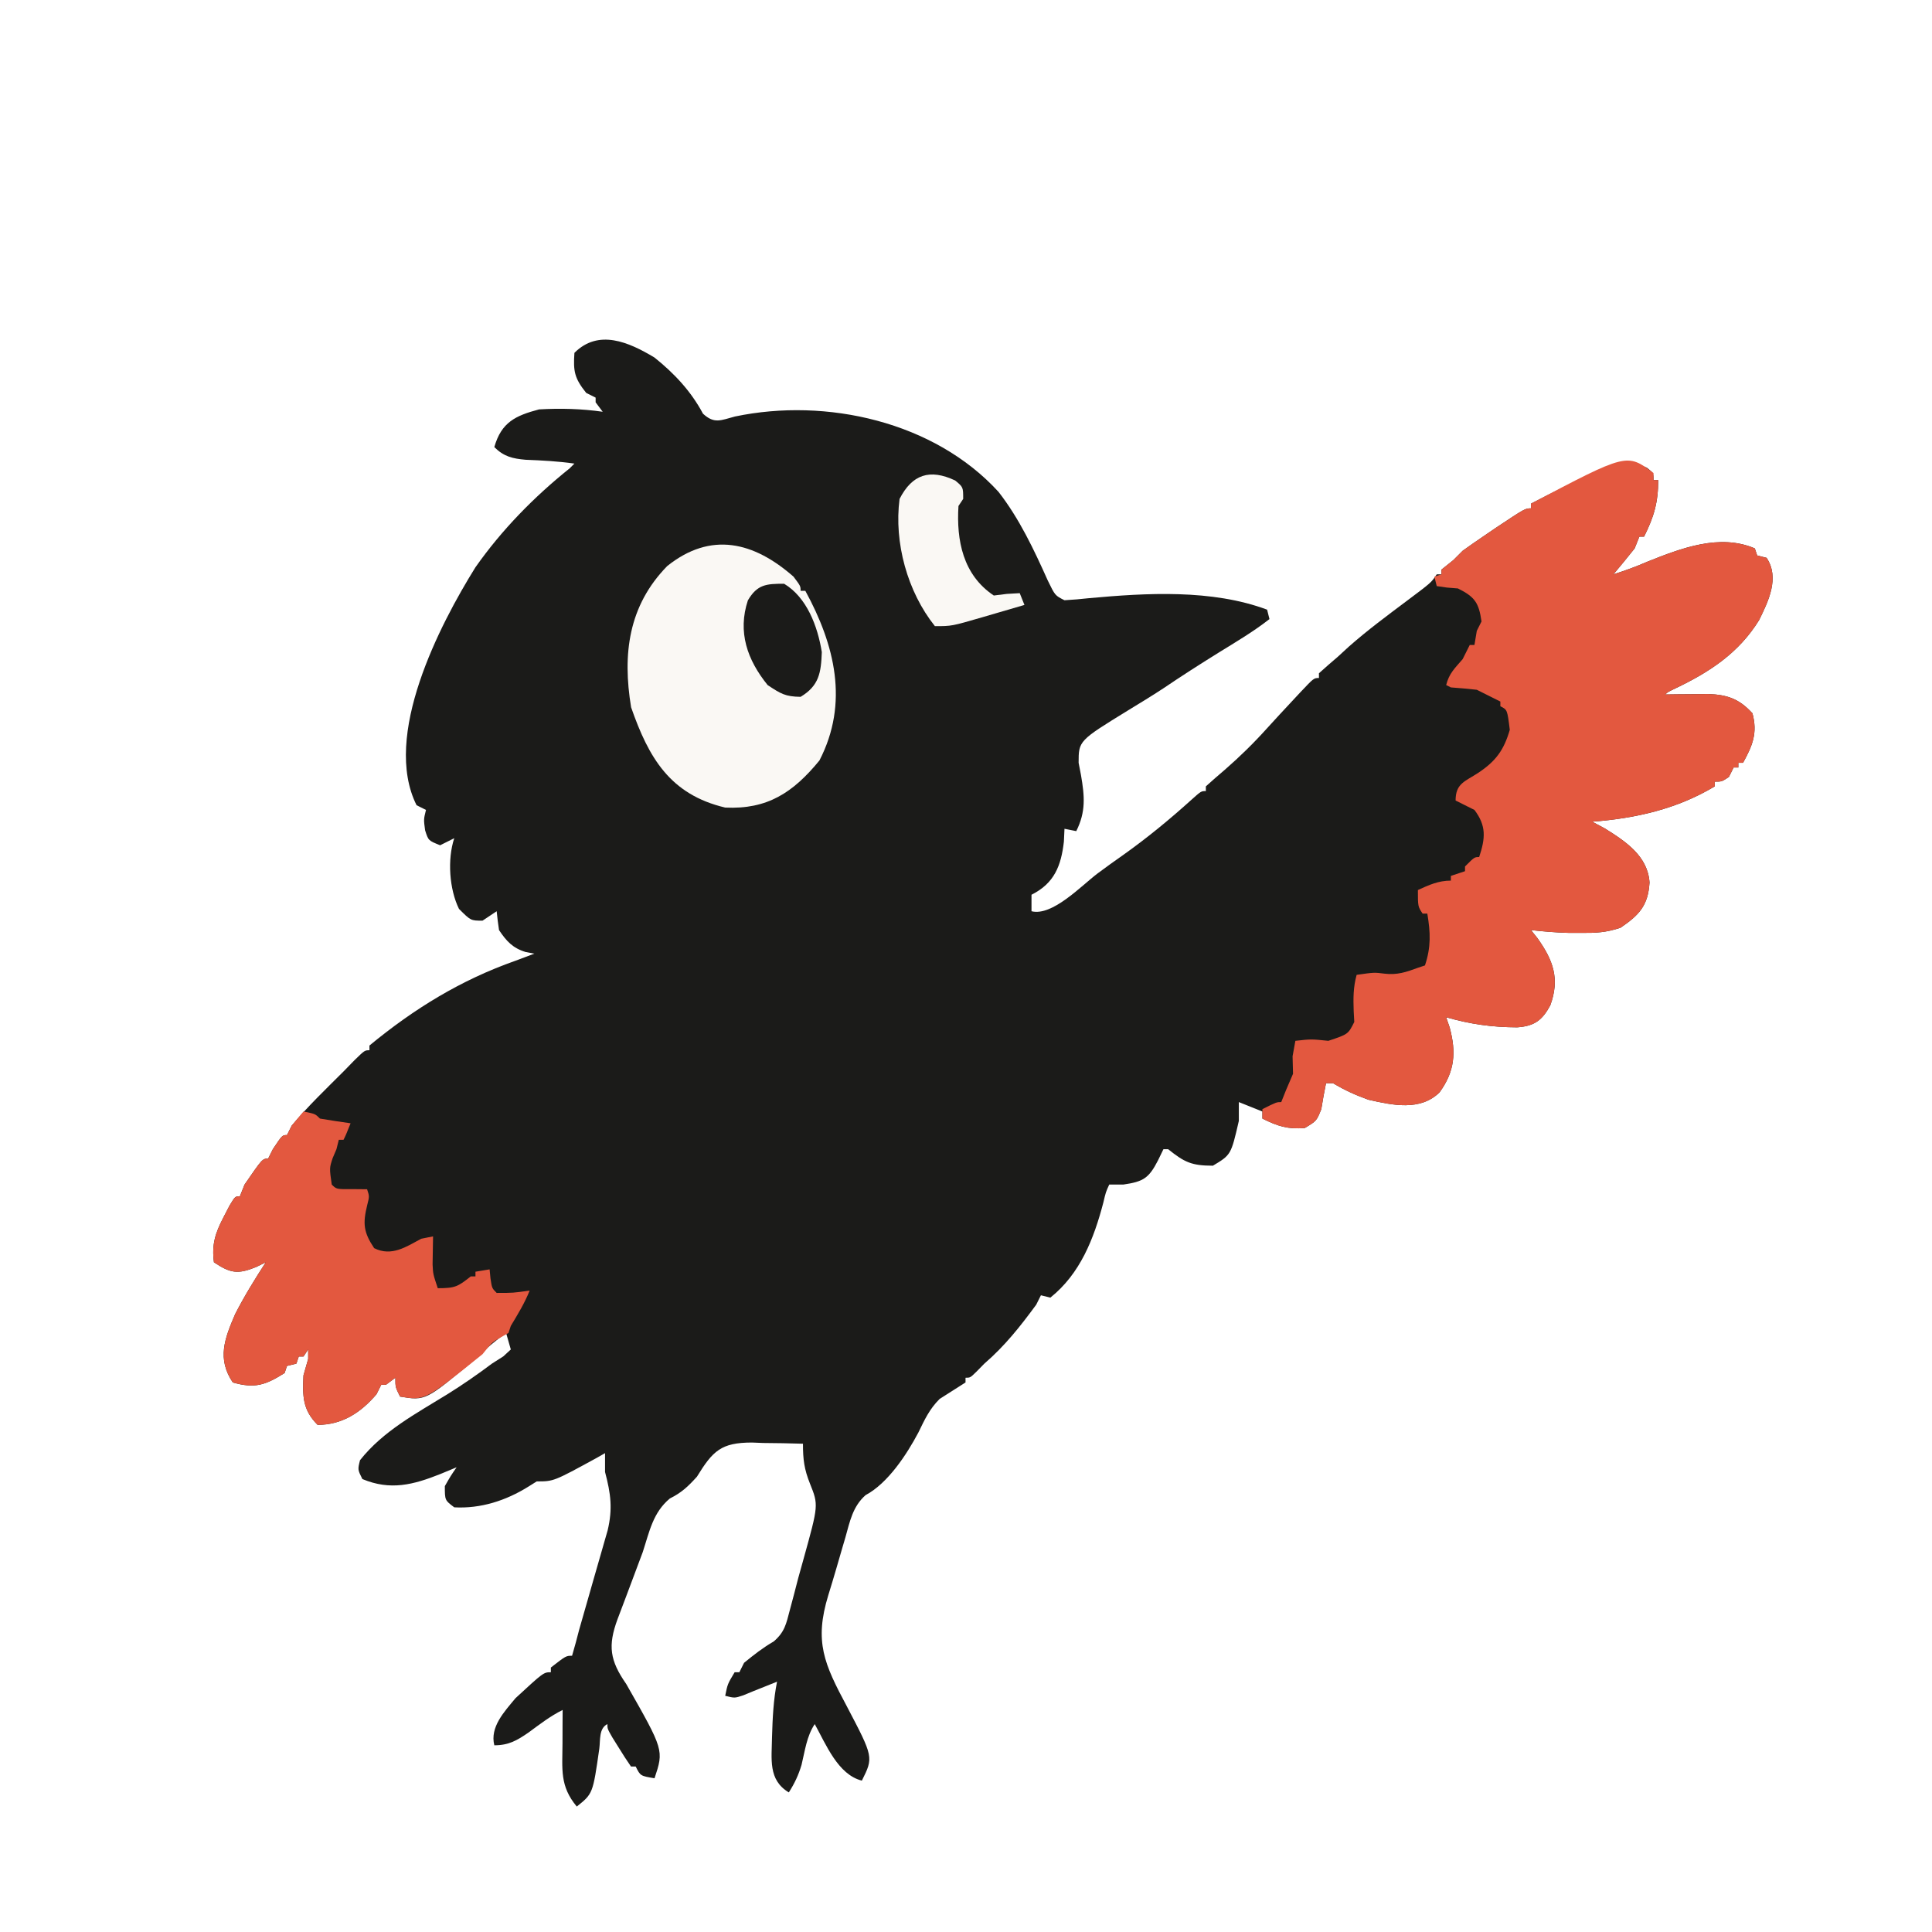
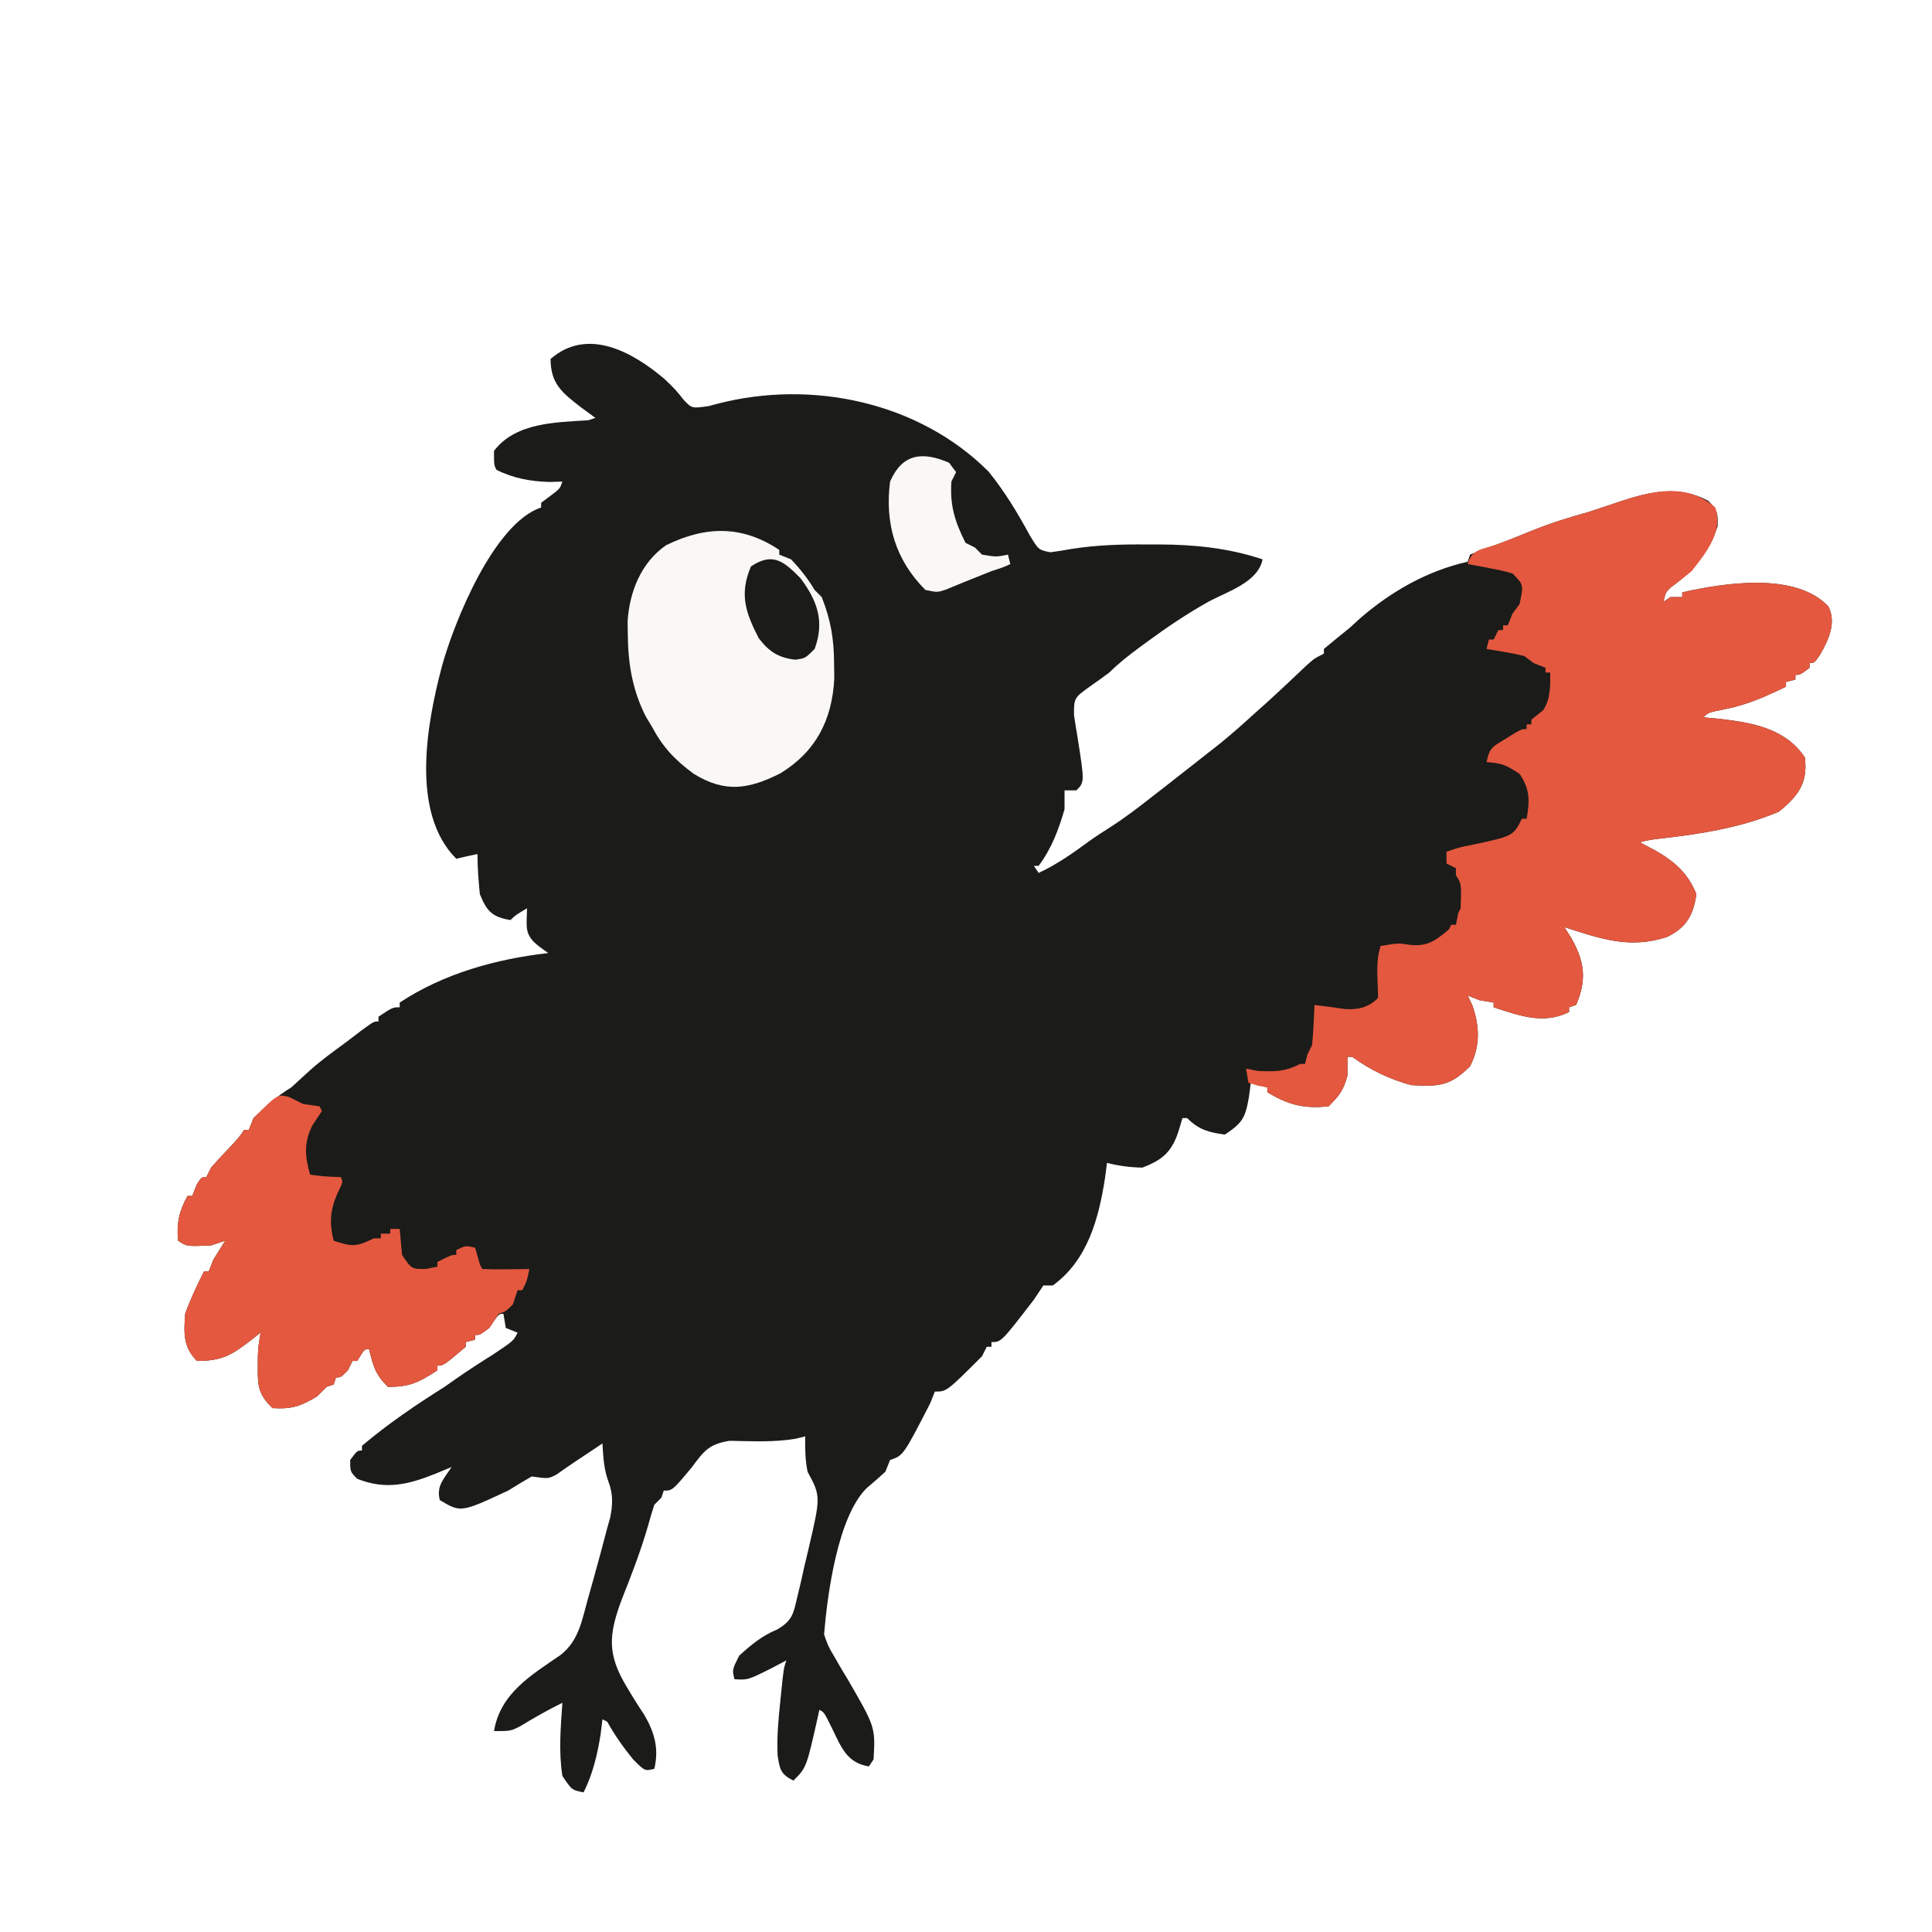
<svg xmlns="http://www.w3.org/2000/svg" viewBox="0 0 512 512">
-   <g transform="matrix(0.624385 0 0 0.624385 -63.8099 -82.568)">
-     <path d="M0 0 C8.39 6.73 15.48 14.27 20.56 23.81 C25.39 28.29 28.14 26.6 34.14 25.02 C72.92 16.88 118.75 27.18 146 57 C154.83 68.33 161.03 81.5 166.88 94.56 C170 101 170 101 174 103 C177.49 102.82 180.97 102.5 184.44 102.12 C208.83 99.89 236.58 98.26 260 107 C260.33 108.32 260.66 109.64 261 111 C254.17 116.35 246.69 120.75 239.31 125.31 C231.39 130.23 223.57 135.24 215.85 140.47 C211.03 143.64 206.11 146.62 201.19 149.62 C180 162.64 180 162.64 180 172 C180.33 173.71 180.66 175.42 181 177.19 C182.55 186.18 183.13 192.74 179 201 C177.35 200.67 175.7 200.34 174 200 C173.92 201.79 173.84 203.59 173.75 205.44 C172.58 215.69 169.71 223.14 160 228 C160 230.31 160 232.62 160 235 C168.84 237.21 181.06 224.26 187.99 219 C191.62 216.29 195.29 213.66 199 211.06 C209.12 203.87 218.67 196.01 227.88 187.69 C232 184 232 184 234 184 C234 183.34 234 182.68 234 182 C236.62 179.62 239.3 177.3 242 175 C248.4 169.43 254.3 163.65 259.98 157.34 C263.45 153.5 266.97 149.72 270.5 145.94 C271.67 144.69 272.83 143.44 274.03 142.15 C279.83 136 279.83 136 282 136 C282 135.34 282 134.68 282 134 C284.62 131.62 287.3 129.3 290 127 C291.55 125.58 293.09 124.15 294.69 122.69 C302.61 115.7 311.05 109.46 319.5 103.12 C329.67 95.5 329.67 95.5 332 92 C332.66 92 333.32 92 334 92 C334 91.34 334 90.68 334 90 C334.83 89.34 334.83 89.34 339 86 C340.32 84.68 341.64 83.36 343 82 C346.05 79.81 349.14 77.67 352.25 75.56 C353.07 75.01 353.07 75.01 357.2 72.19 C369.52 64 369.52 64 372 64 C372 63.34 372 62.68 372 62 C377.3 59.21 382.59 56.57 388 54 C389.55 53.25 391.09 52.5 392.68 51.73 C411.74 42.8 411.74 42.8 421.19 46.75 C424 49 424 49 424 52 C424.66 52 425.32 52 426 52 C426 61.46 424.2 67.6 420 76 C419.34 76 418.68 76 418 76 C417.34 77.65 416.68 79.3 416 81 C413.05 84.71 410.05 88.38 407 92 C411.95 90.43 416.67 88.71 421.44 86.62 C435.8 80.88 452.13 74.63 467 81 C467.33 81.99 467.66 82.98 468 84 C469.32 84.33 470.64 84.66 472 85 C477.62 93.44 472.8 103.35 468.81 111.44 C460.2 125.41 447.72 133.55 433.18 140.47 C430 142 430 142 429 143 C430.66 142.98 432.33 142.95 434.04 142.93 C436.21 142.91 438.39 142.89 440.62 142.88 C442.78 142.85 444.94 142.83 447.16 142.8 C455.41 143.08 460.46 144.92 466 151 C468.22 159.33 466.09 164.59 462 172 C461.34 172 460.68 172 460 172 C460 172.66 460 173.32 460 174 C459.34 174 458.68 174 458 174 C457.34 175.32 456.68 176.64 456 178 C453 180 453 180 450 180 C450 180.66 450 181.32 450 182 C433.95 191.63 416.5 195.56 398 197 C399.77 197.95 401.55 198.9 403.38 199.88 C412.29 205.43 421.59 211.64 422.31 222.81 C421.72 232.68 417.8 236.69 410 242 C403.87 244.04 399.66 244.24 393.25 244.19 C391.38 244.18 389.51 244.17 387.58 244.17 C382.34 244.01 377.21 243.59 372 243 C372.91 244.13 373.82 245.27 374.75 246.44 C381.46 255.85 384.3 263.72 380.19 274.94 C376.78 281.26 373.48 283.76 366.14 284.27 C355.45 284.23 346.31 282.95 336 280 C336.5 281.44 336.99 282.89 337.5 284.38 C340.32 294.95 339.66 302.96 333.19 311.88 C324.99 319.92 313.22 317.32 303 315 C297.56 313.04 292.96 310.98 288 308 C287.01 308 286.02 308 285 308 C284.25 311.65 283.59 315.32 283 319 C281 324 281 324 276 327 C268.86 327.61 264.53 326.27 258 323 C258 322.01 258 321.02 258 320 C256.35 319.34 254.7 318.68 253 318 C251.35 317.34 249.7 316.68 248 316 C248 318.64 248 321.28 248 324 C244.68 338.39 244.68 338.39 237 343 C227.96 343 224.94 341.56 218 336 C217.34 336 216.68 336 216 336 C215.62 336.78 215.62 336.78 213.69 340.75 C209.81 348.32 207.45 349.79 199 351 C197.02 351 195.04 351 193 351 C191.53 354.23 191.53 354.23 190.5 358.62 C186.48 373.98 180.7 388.84 168 399 C166.68 398.67 165.36 398.34 164 398 C163.34 399.32 162.68 400.64 162 402 C155.24 411.2 148.65 419.55 140 427 C139.44 427.57 139.44 427.57 136.62 430.44 C134 433 134 433 132 433 C132 433.66 132 434.32 132 435 C128.34 437.35 124.68 439.68 121 442 C116.65 446.35 114.65 450.78 111.98 456.26 C107.03 465.59 99.09 477.75 89.57 482.83 C84.1 487.68 82.92 493.99 81 500.81 C80.58 502.24 80.16 503.66 79.73 505.12 C78.88 508.02 78.04 510.92 77.2 513.83 C76.1 517.65 74.94 521.44 73.77 525.24 C67.69 545.07 72.03 554.49 81.59 572.4 C92.96 594.07 92.96 594.07 88 604 C77.84 601.46 72.76 588.57 68 580 C64.58 585.12 63.85 591.33 62.41 597.27 C61.09 601.69 59.47 605.12 57 609 C48.13 603.68 49.75 594.87 49.87 585.41 C50.1 577.53 50.45 569.75 52 562 C50.51 562.6 49.03 563.2 47.5 563.81 C45.69 564.53 43.87 565.26 42 566 C41.28 566.3 41.28 566.3 37.62 567.81 C34 569 34 569 30 568 C31 563 31 563 34 558 C34.66 558 35.32 558 36 558 C36.66 556.68 37.32 555.36 38 554 C42.06 550.67 46.03 547.56 50.59 544.93 C55.25 540.93 55.89 537.48 57.44 531.56 C58 529.44 58.57 527.32 59.15 525.14 C59.46 523.96 59.46 523.96 61 518 C61.75 515.31 62.5 512.61 63.25 509.92 C69.61 487.02 69.61 487.02 66 478 C63.52 471.81 63 467.73 63 461 C57.37 460.82 51.76 460.73 46.12 460.69 C45.33 460.66 45.33 460.66 41.32 460.5 C28.28 460.53 24.76 463.99 18 475 C14.23 479.16 11.53 481.74 6.5 484.25 C-0.69 490.24 -2.15 498.29 -5 507 C-6.57 511.24 -8.15 515.47 -9.75 519.69 C-10.49 521.65 -11.22 523.61 -11.98 525.64 C-13.21 528.91 -14.45 532.18 -15.69 535.45 C-19.88 546.78 -18.96 553.02 -12 563 C3.98 591.05 3.98 591.05 0 603 C-6 602 -6 602 -8 598 C-8.66 598 -9.32 598 -10 598 C-11.79 595.43 -13.48 592.79 -15.12 590.12 C-16.04 588.66 -16.95 587.2 -17.88 585.7 C-20 582 -20 582 -20 580 C-23.66 581.83 -22.95 586.7 -23.44 590.44 C-26.17 609.53 -26.17 609.53 -33 615 C-40.29 606.26 -39.11 599.2 -39.06 588.12 C-39.05 585.49 -39.04 582.85 -39.04 580.13 C-39.03 579.12 -39.03 579.12 -39 574 C-44.27 576.63 -48.75 580.11 -53.49 583.59 C-58.45 587 -61.91 589 -68 589 C-69.94 581.24 -63.77 574.77 -59 569 C-47.08 558 -47.08 558 -44 558 C-44 557.34 -44 556.68 -44 556 C-37.57 551 -37.57 551 -35 551 C-33.92 547.36 -32.94 543.68 -32 540 C-30.71 535.48 -29.42 530.96 -28.12 526.44 C-27.43 523.99 -26.73 521.53 -26 519.01 C-24.81 514.83 -23.61 510.66 -22.4 506.49 C-21.96 504.95 -21.52 503.4 -21.06 501.81 C-20.68 500.5 -20.3 499.19 -19.91 497.83 C-17.7 488.54 -18.57 482.23 -21 473 C-21 470.36 -21 467.72 -21 465 C-22.2 465.68 -23.39 466.36 -24.62 467.06 C-42.81 477 -42.81 477 -50 477 C-51.15 477.72 -52.31 478.44 -53.5 479.19 C-63.04 485.15 -73.76 488.62 -85 488 C-89 485 -89 485 -89 479 C-86.5 474.63 -86.5 474.63 -84 471 C-86.29 471.95 -88.58 472.9 -90.94 473.88 C-102.41 478.45 -112.12 480.97 -124 476 C-126 472 -126 472 -125 468 C-115.16 455.55 -101.12 448.17 -87.81 439.94 C-81.32 435.89 -75.12 431.59 -69 427 C-68.21 426.49 -68.21 426.49 -64.19 423.94 C-63.14 422.97 -62.08 422 -61 421 C-61.33 419.85 -61.33 419.85 -63 414 C-67.74 417.46 -71.83 420.83 -76 425 C-97.19 442.8 -97.19 442.8 -108 441 C-110 437 -110 437 -110 433 C-111.32 433.99 -112.64 434.98 -114 436 C-114.66 436 -115.32 436 -116 436 C-116.66 437.32 -117.32 438.64 -118 440 C-124.65 447.8 -132.59 453 -143 453 C-149.45 446.55 -149.39 440.73 -149 432 C-148.34 429.69 -147.68 427.38 -147 425 C-147 423.68 -147 422.36 -147 421 C-147.66 421.99 -148.32 422.98 -149 424 C-149.66 424 -150.32 424 -151 424 C-151.33 424.99 -151.66 425.98 -152 427 C-153.32 427.33 -154.64 427.66 -156 428 C-156.33 428.99 -156.66 429.98 -157 431 C-165.09 436.07 -169.55 437.7 -179 435 C-185.77 424.93 -182.47 416.39 -178 406 C-174.1 398.37 -169.67 391.18 -165 384 C-166.34 384.66 -167.68 385.32 -169.06 386 C-176.88 389.17 -179.98 388.68 -187 384 C-188 376.53 -186.44 371.6 -183 365 C-182.13 363.33 -181.27 361.66 -180.38 359.94 C-178 356 -178 356 -176 356 C-175.34 354.35 -174.68 352.7 -174 351 C-166.43 340 -166.43 340 -164 340 C-163.67 339.34 -163.67 339.34 -162 336 C-158 330 -158 330 -156 330 C-155.67 329.34 -155.67 329.34 -154 326 C-147.19 317.83 -139.52 310.52 -132 303 C-131.23 302.21 -131.23 302.21 -127.31 298.19 C-123 294 -123 294 -121 294 C-121 293.34 -121 292.68 -121 292 C-102.02 276.35 -82.24 264.2 -59 256 C-56.33 255.01 -53.66 254.01 -51 253 C-52.22 252.77 -53.43 252.55 -54.69 252.31 C-60.16 250.65 -62.85 247.72 -66 243 C-66.4 240.34 -66.74 237.67 -67 235 C-68.98 236.32 -70.96 237.64 -73 239 C-78 239 -78 239 -83 234 C-87.12 225.61 -87.98 212.95 -85 204 C-86.98 204.99 -88.96 205.98 -91 207 C-96 205 -96 205 -97.38 200.62 C-98 196 -98 196 -97 192 C-97.66 191.67 -97.66 191.67 -101 190 C-115.7 160.61 -91.2 113.4 -76 89 C-64.79 73.06 -51.17 59.17 -36 47 C-35.67 46.67 -35.67 46.67 -34 45 C-40.95 44.01 -47.72 43.65 -54.72 43.38 C-60.29 42.89 -63.99 42.01 -68 38 C-65 27.49 -59.06 24.66 -49 22 C-39.87 21.48 -31.06 21.71 -22 23 C-22.99 21.68 -23.98 20.36 -25 19 C-25 18.34 -25 17.68 -25 17 C-25.66 16.67 -25.66 16.67 -29 15 C-33.97 8.79 -34.54 5.86 -34 -2 C-23.81 -12.19 -11.01 -6.63 0 0 Z " fill="#1b1b19" transform="translate(380,284)" />
-     <path d="M0 0 C0 0.99 0 1.98 0 3 C0.66 3 1.32 3 2 3 C2 12.46 0.2 18.6 -4 27 C-4.66 27 -5.32 27 -6 27 C-6.66 28.65 -7.32 30.3 -8 32 C-10.95 35.71 -13.95 39.38 -17 43 C-12.05 41.43 -7.33 39.71 -2.56 37.62 C11.8 31.88 28.13 25.63 43 32 C43.33 32.99 43.66 33.98 44 35 C45.32 35.33 46.64 35.66 48 36 C53.62 44.44 48.8 54.35 44.81 62.44 C36.2 76.41 23.72 84.55 9.18 91.47 C6 93 6 93 5 94 C6.66 93.98 8.33 93.95 10.04 93.93 C12.21 93.91 14.39 93.89 16.62 93.88 C17.7 93.86 17.7 93.86 23.16 93.8 C31.41 94.08 36.46 95.92 42 102 C44.22 110.33 42.09 115.59 38 123 C37.34 123 36.68 123 36 123 C36 123.66 36 124.32 36 125 C35.34 125 34.68 125 34 125 C33.34 126.32 32.68 127.64 32 129 C29 131 29 131 26 131 C26 131.66 26 132.32 26 133 C9.95 142.63 -7.5 146.56 -26 148 C-24.23 148.95 -22.45 149.9 -20.62 150.88 C-11.71 156.43 -2.41 162.64 -1.69 173.81 C-2.28 183.68 -6.2 187.69 -14 193 C-20.13 195.04 -24.34 195.24 -30.75 195.19 C-32.62 195.18 -34.49 195.17 -36.42 195.17 C-41.66 195.01 -46.79 194.59 -52 194 C-51.55 194.57 -51.55 194.57 -49.25 197.44 C-42.54 206.85 -39.7 214.72 -43.81 225.94 C-47.22 232.26 -50.52 234.76 -57.86 235.27 C-68.55 235.23 -77.69 233.95 -88 231 C-87.5 232.44 -87.01 233.89 -86.5 235.38 C-83.68 245.95 -84.34 253.96 -90.81 262.88 C-99.01 270.92 -110.78 268.32 -121 266 C-126.44 264.04 -131.04 261.98 -136 259 C-136.99 259 -137.98 259 -139 259 C-139.75 262.65 -140.41 266.32 -141 270 C-143 275 -143 275 -148 278 C-155.14 278.61 -159.47 277.27 -166 274 C-166 272.68 -166 271.36 -166 270 C-160 267 -160 267 -158 267 C-157.34 265.35 -156.68 263.7 -156 262 C-155.01 259.69 -154.02 257.38 -153 255 C-153.06 252.55 -153.12 250.09 -153.19 247.56 C-152.99 246.48 -152.99 246.48 -152 241 C-145.31 240.25 -145.31 240.25 -138 241 C-129.6 238.2 -129.6 238.2 -127 233 C-127.08 231.49 -127.16 229.98 -127.25 228.43 C-127.44 222.93 -127.47 218.32 -126 213 C-118.56 211.94 -118.56 211.94 -114.18 212.49 C-108.86 213.14 -104.97 211.85 -100 210 C-99.01 209.67 -98.02 209.34 -97 209 C-94.39 201.18 -94.65 195.09 -96 187 C-96.66 187 -97.32 187 -98 187 C-100 184 -100 184 -100 177 C-95.3 174.84 -91.24 173 -86 173 C-86 172.34 -86 171.68 -86 171 C-84.02 170.34 -82.04 169.68 -80 169 C-80 168.34 -80 167.68 -80 167 C-76 163 -76 163 -74 163 C-71.34 155.01 -70.89 149.77 -76 143 C-77.4 142.3 -78.81 141.6 -80.25 140.88 C-80.87 140.57 -80.87 140.57 -84 139 C-84 131.68 -79.96 130.94 -74.28 127.19 C-66.92 122.28 -63.48 117.57 -61 109 C-62.05 100.47 -62.05 100.47 -65 99 C-65 98.34 -65 97.68 -65 97 C-65.66 96.67 -65.66 96.67 -69 95 C-70.98 94.01 -72.96 93.02 -75 92 C-78.66 91.6 -82.33 91.26 -86 91 C-86.66 90.67 -87.32 90.34 -88 90 C-86.76 85.04 -84.32 82.85 -81 79 C-80.01 77.02 -79.02 75.04 -78 73 C-77.34 73 -76.68 73 -76 73 C-75.67 71.02 -75.34 69.04 -75 67 C-74.67 66.34 -74.67 66.34 -73 63 C-74.13 55.06 -75.82 52.59 -83 49 C-84.55 48.88 -86.09 48.75 -87.69 48.62 C-89.11 48.42 -90.53 48.21 -92 48 C-92.16 47.34 -92.16 47.34 -93 44 C-92.01 43.67 -91.02 43.34 -90 43 C-90 42.34 -90 41.68 -90 41 C-88.35 39.68 -86.7 38.36 -85 37 C-83.68 35.68 -82.36 34.36 -81 33 C-77.95 30.81 -74.86 28.67 -71.75 26.56 C-70.12 25.45 -68.48 24.34 -66.8 23.19 C-54.48 15 -54.48 15 -52 15 C-52 14.34 -52 13.68 -52 13 C-11.29 -8.47 -11.29 -8.47 0 0 Z " fill="#e3583f" transform="translate(804,333)" />
-     <path d="M0 0 C5 1 5 1 7 3 C11.32 3.73 15.66 4.4 20 5 C18 10 18 10 17 12 C16.34 12 15.68 12 15 12 C14.67 13.32 14.34 14.64 14 16 C13.46 17.26 12.93 18.52 12.38 19.81 C11 24 11 24 12 31 C14 33 14 33 20.56 32.94 C22.69 32.96 24.81 32.98 27 33 C28 36 28 36 27.06 39.69 C25.12 47.59 25.48 51.22 30 58 C37.41 61.71 43.63 57.39 50 54 C51.65 53.67 53.3 53.34 55 53 C54.93 56.97 54.87 60.94 54.8 64.91 C55 69 55 69 57 75 C64.45 75 65.5 74.32 71 70 C71.66 70 72.32 70 73 70 C73 69.34 73 68.68 73 68 C74.98 67.67 76.96 67.34 79 67 C79.12 68.28 79.25 69.56 79.38 70.88 C80 75 80 75 82 77 C89 77 89 77 96 76 C93.84 81.4 91 86.02 88 91 C87.84 91.5 87.84 91.5 87 94 C85.91 94.62 84.81 95.24 83.69 95.88 C80 98 80 98 76 103 C51.5 122.75 51.5 122.75 41 121 C39 117 39 117 39 113 C38.34 113.5 38.34 113.5 35 116 C34.34 116 33.68 116 33 116 C32.67 116.66 32.67 116.66 31 120 C24.35 127.8 16.41 133 6 133 C-0.45 126.55 -0.39 120.73 0 112 C0.66 109.69 1.32 107.38 2 105 C2 103.68 2 102.36 2 101 C1.34 101.99 0.68 102.98 0 104 C-0.66 104 -1.32 104 -2 104 C-2.16 104.5 -2.16 104.5 -3 107 C-3.66 107.16 -3.66 107.16 -7 108 C-7.33 108.99 -7.66 109.98 -8 111 C-16.09 116.07 -20.55 117.7 -30 115 C-36.77 104.93 -33.47 96.39 -29 86 C-25.1 78.37 -20.67 71.18 -16 64 C-16.67 64.33 -16.67 64.33 -20.06 66 C-27.88 69.17 -30.98 68.68 -38 64 C-39 56.53 -37.44 51.6 -34 45 C-33.13 43.33 -32.27 41.66 -31.38 39.94 C-29 36 -29 36 -27 36 C-26.34 34.35 -25.68 32.7 -25 31 C-17.43 20 -17.43 20 -15 20 C-14.34 18.68 -13.68 17.36 -13 16 C-9 10 -9 10 -7 10 C-6.34 8.68 -5.68 7.36 -5 6 C-3.35 4.02 -1.7 2.04 0 0 Z " fill="#e3583f" transform="translate(231,604)" />
-     <path d="M0 0 C3.38 2.81 3.38 2.81 3.38 7.81 C3.05 8.31 3.05 8.31 1.38 10.81 C0.46 25.37 3.28 40.08 16.38 48.81 C18.21 48.59 20.05 48.36 21.94 48.12 C23.73 48.02 25.53 47.92 27.38 47.81 C28.03 49.46 28.7 51.11 29.38 52.81 C25.52 53.94 21.67 55.06 17.81 56.19 C15.67 56.81 13.52 57.44 11.31 58.09 C-1.5 61.81 -1.5 61.81 -8.62 61.81 C-20.3 47.21 -26.04 26.33 -23.62 7.81 C-18.31 -2.57 -10.82 -5.12 0 0 Z " fill="#faf8f4" transform="translate(507.625,336.1875)" />
-     <path d="M0 0 C3 4 3 4 3 6 C3.66 6 4.32 6 5 6 C17.52 28.91 23.62 53.57 11 78 C-0.19 91.68 -11.16 98.85 -29 98 C-52.47 92.46 -61.51 76.76 -68.94 55.44 C-72.66 32.9 -70.11 12.37 -53.62 -4.5 C-35.08 -19.34 -16.84 -14.79 0 0 Z M-19.38 10.06 C-23.8 23.5 -19.65 35.3 -11 46 C-5.37 49.75 -3.45 50.9 3 51 C10.88 46.27 11.68 40.69 12 32 C10.24 21.08 5.68 8.81 -4 3 C-11.59 3 -15.41 3.28 -19.38 10.06 Z " fill="#faf8f4" transform="translate(439,377)" />
+   <g transform="matrix(0.624796 0 0 0.624796 -64.0206 -82.9402)">
+     <path d="M0 0 C4.75 4.56 4.75 4.56 8.44 9.19 C11.75 12.56 11.75 12.56 18.75 11.56 C19.96 11.24 21.18 10.92 22.43 10.59 C62.48 0.18 107.96 9.77 137.5 39.31 C144.36 47.78 149.81 56.81 155 66.38 C158.75 72.56 158.75 72.56 163.75 73.56 C166.76 73.16 169.77 72.68 172.76 72.14 C183.45 70.45 193.82 70.15 204.62 70.25 C206.37 70.25 208.12 70.24 209.92 70.24 C224.98 70.3 239.42 71.78 253.75 76.56 C251.8 86.31 239 90.11 230.75 94.56 C221.61 99.67 213.17 105.36 204.75 111.56 C203.62 112.39 202.5 113.21 201.34 114.06 C196.87 117.37 192.69 120.62 188.75 124.56 C186.38 126.33 183.98 128.05 181.56 129.75 C173.75 135.25 173.75 135.25 173.75 142.56 C174.23 145.82 174.76 149.07 175.31 152.31 C178.25 171.07 178.25 171.07 174.75 174.56 C173.1 174.56 171.45 174.56 169.75 174.56 C169.75 177.2 169.75 179.84 169.75 182.56 C167.19 191.34 164.25 199.23 158.75 206.56 C158.09 206.56 157.43 206.56 156.75 206.56 C157.41 207.55 158.07 208.54 158.75 209.56 C166.6 205.95 173.4 201.07 180.34 196 C183.26 193.92 186.28 191.97 189.31 190.06 C195.76 185.91 201.73 181.3 207.75 176.56 C209.21 175.43 210.68 174.29 212.19 173.12 C218.39 168.28 224.57 163.43 230.75 158.56 C231.62 157.88 231.62 157.88 236 154.44 C241.07 150.3 245.91 145.97 250.75 141.56 C252.3 140.18 253.84 138.8 255.44 137.38 C261.18 132.17 266.81 126.85 272.43 121.5 C275.75 118.56 275.75 118.56 279.75 116.56 C279.75 115.9 279.75 115.24 279.75 114.56 C283.39 111.53 287.06 108.53 290.75 105.56 C292.21 104.22 293.68 102.88 295.19 101.5 C308.45 90.06 323.67 81.41 340.75 77.56 C341.08 76.57 341.41 75.58 341.75 74.56 C345.46 73.1 349.19 71.65 352.95 70.31 C357.98 68.48 362.92 66.47 367.88 64.44 C375.73 61.27 383.57 58.79 391.75 56.56 C396.39 55.05 401.01 53.5 405.62 51.93 C418.26 47.75 430.58 45.15 442.69 51.69 C446.65 55.41 446.99 57.17 446.75 62.56 C442.91 73.77 436.29 81.73 426.75 88.56 C424.75 90.56 424.75 90.56 423.75 94.56 C424.25 94.23 424.25 94.23 426.75 92.56 C428.4 92.56 430.05 92.56 431.75 92.56 C431.75 91.9 431.75 91.24 431.75 90.56 C449.55 86.53 479.92 81.79 493.75 96.56 C497.25 103.56 493.75 110.82 490.25 116.94 C487.75 120.56 487.75 120.56 485.75 120.56 C485.75 121.22 485.75 121.88 485.75 122.56 C481.75 125.56 481.75 125.56 479.75 125.56 C479.75 126.22 479.75 126.88 479.75 127.56 C478.43 127.89 477.11 128.22 475.75 128.56 C475.75 129.22 475.75 129.88 475.75 130.56 C467.19 134.72 459.41 138.24 450.06 140.06 C442.75 141.56 442.75 141.56 440.75 143.56 C442.02 143.69 442.02 143.69 448.44 144.31 C462.18 145.95 475.74 148.55 483.75 160.56 C485.14 171.29 480.94 177.01 472.75 183.56 C456.8 190.4 439.45 193.06 422.29 195.02 C417.75 195.56 417.75 195.56 413.75 196.56 C414.82 197.13 414.82 197.13 420.25 200 C428.4 204.65 434.2 209.69 437.75 218.56 C436.48 227.49 433.48 232.75 425.38 236.69 C409.45 242 396.99 237.43 381.75 232.56 C382.22 233.31 382.22 233.31 384.62 237.06 C390.26 246.98 391.39 254.74 386.75 265.56 C385.76 265.89 384.77 266.22 383.75 266.56 C383.75 267.22 383.75 267.88 383.75 268.56 C372.92 273.98 362.73 270.11 351.75 266.56 C351.75 265.9 351.75 265.24 351.75 264.56 C349.77 264.23 347.79 263.9 345.75 263.56 C344.1 262.9 342.45 262.24 340.75 261.56 C341.41 262.96 342.07 264.37 342.75 265.81 C345.86 274.75 346.1 283.02 341.75 291.56 C333.45 299.87 328.71 300.29 316.75 299.56 C307.45 297 299.58 293.23 291.75 287.56 C291.09 287.56 290.43 287.56 289.75 287.56 C289.75 290.2 289.75 292.84 289.75 295.56 C287.97 301.83 286.55 303.76 281.75 308.56 C271.32 309.65 264.68 308.01 255.75 302.56 C255.75 301.9 255.75 301.24 255.75 300.56 C253.44 299.9 251.13 299.24 248.75 298.56 C248.48 300.6 248.21 302.65 247.94 304.75 C246.41 313.51 245.19 315.6 237.75 320.56 C230.86 319.58 226.72 318.53 221.75 313.56 C221.09 313.56 220.43 313.56 219.75 313.56 C219.52 314.33 219.52 314.33 218.38 318.19 C215.55 327.55 211.69 331.17 202.75 334.56 C197.44 334.45 192.88 333.85 187.75 332.56 C187.48 334.62 187.21 336.69 186.94 338.81 C184.3 356.01 179.57 373.86 164.75 384.56 C163.43 384.56 162.11 384.56 160.75 384.56 C159.43 386.54 158.11 388.52 156.75 390.56 C142.9 408.56 142.9 408.56 138.75 408.56 C138.75 409.22 138.75 409.88 138.75 410.56 C138.09 410.56 137.43 410.56 136.75 410.56 C136.09 411.88 135.43 413.2 134.75 414.56 C119.75 429.56 119.75 429.56 114.75 429.56 C114.09 431.21 113.43 432.86 112.75 434.56 C101.35 456.7 101.35 456.7 95.75 458.56 C95.09 460.21 94.43 461.86 93.75 463.56 C91.14 465.96 88.47 468.29 85.75 470.56 C73.46 482.86 69.16 515.68 67.75 532.56 C69.46 537.5 69.46 537.5 72.12 542 C73.05 543.61 73.98 545.23 74.93 546.89 C75.86 548.43 76.79 549.97 77.75 551.56 C89.5 571.83 89.5 571.83 88.75 585.56 C88.09 586.55 87.43 587.54 86.75 588.56 C77.22 586.97 75.02 580.27 71 572.12 C67.75 565.56 67.75 565.56 65.75 564.56 C65.51 565.67 65.27 566.78 65.02 567.93 C60.26 589.06 60.26 589.06 54.75 594.56 C49.29 591.83 48.93 589.74 48.04 583.81 C47.69 576.3 48.33 569.02 49.12 561.56 C49.26 560.16 49.4 558.75 49.55 557.31 C50.6 547.02 50.6 547.02 51.75 543.56 C49.61 544.7 47.46 545.83 45.25 547 C35.43 551.9 35.43 551.9 29.75 551.56 C28.75 547.56 28.75 547.56 31.75 541.56 C36.94 536.88 41.4 533.12 47.9 530.45 C54.28 526.65 54.69 523.99 56.35 516.86 C56.86 514.74 57.37 512.63 57.89 510.45 C58.38 508.24 58.87 506.03 59.38 503.75 C59.9 501.55 60.43 499.35 60.97 497.08 C66.39 473.98 66.39 473.98 60.75 463.56 C59.72 458.42 59.68 453.79 59.75 448.56 C58.4 448.89 57.05 449.22 55.66 449.56 C46.36 451.14 37.03 450.59 27.62 450.44 C18.97 451.85 16.85 454.63 11.75 461.56 C3.42 471.56 3.42 471.56 -0.25 471.56 C-0.58 472.55 -0.91 473.54 -1.25 474.56 C-1.75 475.06 -1.75 475.06 -4.25 477.56 C-5.19 480.39 -6.03 483.25 -6.81 486.12 C-9.9 496.86 -13.85 507.14 -17.98 517.5 C-23.68 532.73 -24.35 540.9 -15.88 554.94 C-15.48 555.6 -15.48 555.6 -13.47 558.94 C-11.83 561.62 -10.12 564.26 -8.38 566.88 C-4.1 574.29 -2.24 581.13 -4.25 589.56 C-8.25 590.56 -8.25 590.56 -13.25 585.56 C-17.44 580.42 -21 575.33 -24.25 569.56 C-24.91 569.23 -25.57 568.9 -26.25 568.56 C-26.37 569.58 -26.37 569.58 -27 574.75 C-28.39 583.46 -30.29 591.65 -34.25 599.56 C-39.25 598.56 -39.25 598.56 -43.25 592.56 C-44.87 582.24 -43.96 571.94 -43.25 561.56 C-49.45 564.61 -55.34 567.98 -61.25 571.56 C-65.25 573.56 -65.25 573.56 -72.25 573.56 C-69.58 557.54 -56.51 549.86 -44.06 541.31 C-36.16 535.15 -34.94 526.39 -32.31 517.06 C-31.61 514.57 -30.91 512.08 -30.18 509.52 C-28.15 502.21 -26.16 494.9 -24.25 487.56 C-23.84 486.1 -23.43 484.63 -23 483.12 C-21.86 477.72 -21.7 472.99 -23.69 467.81 C-25.68 462.4 -25.92 457.29 -26.25 451.56 C-27.24 452.23 -28.23 452.89 -29.25 453.57 C-31.96 455.39 -34.68 457.2 -37.41 459 C-40.22 460.87 -42.99 462.8 -45.75 464.75 C-49.25 466.56 -49.25 466.56 -56.25 465.56 C-59.63 467.49 -62.95 469.5 -66.25 471.56 C-86.34 480.91 -86.34 480.91 -95.25 475.56 C-96.76 469.5 -93.5 466.61 -90.25 461.56 C-92.54 462.51 -94.83 463.46 -97.19 464.44 C-108.78 469.06 -118.22 471.34 -130.25 466.56 C-133.25 463.56 -133.25 463.56 -133.25 458.56 C-130.25 454.56 -130.25 454.56 -128.25 454.56 C-128.25 453.9 -128.25 453.24 -128.25 452.56 C-117.27 443.25 -105.41 435.23 -93.25 427.56 C-91.66 426.45 -90.07 425.34 -88.44 424.19 C-83.23 420.55 -77.93 417.14 -72.55 413.77 C-63.98 408.03 -63.98 408.03 -62.25 404.56 C-63.9 403.9 -65.55 403.24 -67.25 402.56 C-67.58 400.58 -67.91 398.6 -68.25 396.56 C-70.25 396.56 -70.25 396.56 -74.25 402.56 C-78.25 405.56 -78.25 405.56 -80.25 405.56 C-80.25 406.22 -80.25 406.88 -80.25 407.56 C-81.57 407.89 -82.89 408.22 -84.25 408.56 C-84.25 409.22 -84.25 409.88 -84.25 410.56 C-93.7 418.56 -93.7 418.56 -96.25 418.56 C-96.25 419.22 -96.25 419.88 -96.25 420.56 C-104.24 425.65 -107.69 427.56 -117.25 427.56 C-122.75 422.06 -123.39 418.9 -125.25 411.56 C-127.25 411.56 -127.25 411.56 -130.25 416.56 C-130.91 416.56 -131.57 416.56 -132.25 416.56 C-132.91 417.88 -133.57 419.2 -134.25 420.56 C-137.25 423.56 -137.25 423.56 -139.25 423.56 C-139.58 424.55 -139.91 425.54 -140.25 426.56 C-141.24 426.89 -142.23 427.22 -143.25 427.56 C-143.91 428.22 -143.91 428.22 -147.25 431.56 C-154.23 435.78 -157.92 437.07 -166.25 436.56 C-172.02 430.79 -172.51 427.61 -172.44 419.69 C-172.43 418.12 -172.42 416.56 -172.42 414.95 C-172.25 410.56 -172.25 410.56 -171.25 404.56 C-172.65 405.66 -174.06 406.75 -175.5 407.88 C-183.56 414.13 -187.68 416.56 -198.25 416.56 C-204.21 410.6 -203.8 404.59 -203.25 396.56 C-200.97 390.28 -198.24 384.54 -195.25 378.56 C-194.59 378.56 -193.93 378.56 -193.25 378.56 C-192.59 376.91 -191.93 375.26 -191.25 373.56 C-189.61 370.88 -187.95 368.21 -186.25 365.56 C-188.23 366.22 -190.21 366.88 -192.25 367.56 C-202.57 368.02 -202.57 368.02 -206.25 365.56 C-206.96 358.16 -205.82 353.07 -202.25 346.56 C-201.59 346.56 -200.93 346.56 -200.25 346.56 C-199.59 344.91 -198.93 343.26 -198.25 341.56 C-196.25 338.56 -196.25 338.56 -194.25 338.56 C-193.92 337.9 -193.92 337.9 -192.25 334.56 C-190.29 332.34 -188.29 330.15 -186.25 328 C-180.44 321.85 -180.44 321.85 -178.25 318.56 C-177.59 318.56 -176.93 318.56 -176.25 318.56 C-175.59 316.91 -174.93 315.26 -174.25 313.56 C-169.13 308.62 -164.36 304.23 -158.25 300.56 C-155.59 298.13 -152.92 295.69 -150.27 293.25 C-145.51 289.02 -140.39 285.32 -135.25 281.56 C-133.04 279.88 -130.83 278.19 -128.62 276.5 C-123.25 272.56 -123.25 272.56 -121.25 272.56 C-121.25 271.9 -121.25 271.24 -121.25 270.56 C-115.25 266.56 -115.25 266.56 -112.25 266.56 C-112.25 265.9 -112.25 265.24 -112.25 264.56 C-93.58 252.21 -71.29 246.05 -49.25 243.56 C-50.55 242.61 -51.85 241.66 -53.19 240.69 C-59.62 235.74 -58.34 232.53 -58.25 224.56 C-63.25 227.56 -63.25 227.56 -65.25 229.56 C-73.01 228.27 -75.35 225.81 -78.25 218.56 C-78.84 212.86 -79.25 207.29 -79.25 201.56 C-82.26 202.17 -85.27 202.82 -88.25 203.56 C-107.88 183.93 -100.67 145.81 -94.31 121.81 C-89.16 103.19 -72.35 61.26 -52.25 54.56 C-52.25 53.9 -52.25 53.24 -52.25 52.56 C-50.95 51.59 -49.65 50.62 -48.31 49.62 C-44.25 46.56 -44.25 46.56 -43.25 43.56 C-44.98 43.62 -46.72 43.69 -48.5 43.75 C-56.68 43.52 -63.9 42.24 -71.25 38.56 C-72.25 36.56 -72.25 36.56 -72.25 30.56 C-63.05 18.46 -46.1 18.49 -32.25 17.56 C-31.26 17.23 -30.27 16.9 -29.25 16.56 C-31.27 15.08 -33.29 13.59 -35.38 12.06 C-43.33 5.91 -48.25 2.09 -48.25 -8.44 C-32.56 -22.05 -13.52 -11.43 0 0 Z " fill="#1b1b19" transform="translate(384.25,293.4375)" />
+     <path d="M0 0 C3.52 10.23 -3.93 19.24 -10 27 C-12.92 29.43 -15.91 31.79 -19 34 C-21 36 -21 36 -22 40 C-21.01 39.34 -20.02 38.68 -19 38 C-17.35 38 -15.7 38 -14 38 C-14 37.34 -14 36.68 -14 36 C3.8 31.96 34.17 27.23 48 42 C51.5 48.99 48 56.26 44.5 62.38 C42 66 42 66 40 66 C40 66.66 40 67.32 40 68 C36 71 36 71 34 71 C34 71.66 34 72.32 34 73 C32.68 73.33 31.36 73.66 30 74 C30 74.66 30 75.32 30 76 C21.44 80.15 13.66 83.68 4.31 85.5 C-3 87 -3 87 -5 89 C-3.73 89.12 -3.73 89.12 2.69 89.75 C16.43 91.38 29.99 93.99 38 106 C39.39 116.73 35.19 122.45 27 129 C11.05 135.84 -6.3 138.5 -23.46 140.46 C-28 141 -28 141 -32 142 C-30.93 142.57 -30.93 142.57 -25.5 145.44 C-17.35 150.09 -11.55 155.13 -8 164 C-9.27 172.92 -12.27 178.19 -20.38 182.12 C-36.3 187.43 -48.76 182.87 -64 178 C-63.05 179.49 -62.1 180.97 -61.12 182.5 C-55.49 192.41 -54.36 200.18 -59 211 C-59.99 211.33 -60.98 211.66 -62 212 C-62 212.66 -62 213.32 -62 214 C-72.83 219.42 -83.02 215.55 -94 212 C-94 211.34 -94 210.68 -94 210 C-95.98 209.67 -97.96 209.34 -100 209 C-101.65 208.34 -103.3 207.68 -105 207 C-104.67 207.7 -104.67 207.7 -103 211.25 C-99.89 220.19 -99.65 228.46 -104 237 C-112.3 245.3 -117.04 245.73 -129 245 C-138.3 242.43 -146.17 238.67 -154 233 C-154.66 233 -155.32 233 -156 233 C-156 235.64 -156 238.28 -156 241 C-157.78 247.26 -159.2 249.2 -164 254 C-174.43 255.09 -181.07 253.45 -190 248 C-190 247.34 -190 246.68 -190 246 C-190.65 245.88 -190.65 245.88 -193.94 245.25 C-195.28 244.84 -196.62 244.42 -198 244 C-198.33 242.02 -198.66 240.04 -199 238 C-197.35 238.33 -195.7 238.66 -194 239 C-186.58 239.31 -182.74 239.37 -176 236 C-175.34 236 -174.68 236 -174 236 C-173.67 234.68 -173.34 233.36 -173 232 C-172.67 231.34 -172.67 231.34 -171 228 C-170.71 225.09 -170.51 222.17 -170.38 219.25 C-170.3 217.71 -170.23 216.17 -170.15 214.58 C-170.1 213.4 -170.05 212.22 -170 211 C-165.64 211.54 -161.29 212.11 -156.94 212.75 C-151.31 213.03 -147.16 212.16 -143 208 C-143.11 204.29 -143.24 200.58 -143.38 196.88 C-143.19 190.82 -143.19 190.82 -142 186 C-134.38 184.75 -134.38 184.75 -130.15 185.42 C-122.38 186.5 -118.86 183.88 -113 179 C-112.67 178.34 -112.34 177.68 -112 177 C-111.34 177 -110.68 177 -110 177 C-109.67 175.35 -109.34 173.7 -109 172 C-108.67 171.34 -108.34 170.68 -108 170 C-107.64 159.54 -107.64 159.54 -110 156 C-110 155.01 -110 154.02 -110 153 C-110.66 152.67 -110.66 152.67 -114 151 C-114 149.35 -114 147.7 -114 146 C-108 144 -108 144 -103.25 143.12 C-85.68 139.36 -85.68 139.36 -82 132 C-81.34 132 -80.68 132 -80 132 C-78.66 124.35 -78.55 119.5 -83 113 C-88.65 109.23 -90.6 108.44 -97 108 C-95.75 101.76 -94.32 101.41 -89.06 98.19 C-87.8 97.4 -86.53 96.61 -85.22 95.79 C-82 94 -82 94 -80 94 C-80 93.34 -80 92.68 -80 92 C-79.34 92 -78.68 92 -78 92 C-78 91.34 -78 90.68 -78 90 C-76.35 88.68 -74.7 87.36 -73 86 C-69.77 81.16 -70 75.7 -70 70 C-70.66 70 -71.32 70 -72 70 C-72 69.34 -72 68.68 -72 68 C-73.65 67.34 -75.3 66.68 -77 66 C-78.32 65.01 -79.64 64.02 -81 63 C-83.73 62.33 -86.48 61.78 -89.25 61.31 C-91.81 60.88 -94.37 60.45 -97 60 C-96.84 59.34 -96.84 59.34 -96 56 C-95.34 56 -94.68 56 -94 56 C-93.34 54.68 -92.68 53.36 -92 52 C-91.34 52 -90.68 52 -90 52 C-90 51.34 -90 50.68 -90 50 C-89.34 50 -88.68 50 -88 50 C-87.34 48.35 -86.68 46.7 -86 45 C-85.01 43.68 -84.02 42.36 -83 41 C-81.28 32.72 -81.28 32.72 -86 28 C-90.55 26.73 -90.55 26.73 -95.75 25.75 C-97.48 25.41 -99.2 25.08 -100.98 24.73 C-102.31 24.49 -103.63 24.25 -105 24 C-103.4 17.61 -98.52 17.72 -92.8 15.71 C-87.76 13.91 -82.83 11.91 -77.88 9.88 C-70.02 6.71 -62.18 4.23 -54 2 C-49.36 0.49 -44.74 -1.06 -40.13 -2.63 C-26.3 -7.21 -11.85 -10.51 0 0 Z " fill="#e3583f" transform="translate(830,348)" />
+     <path d="M0 0 C1.98 0.99 3.96 1.98 6 3 C8.31 3.33 10.62 3.66 13 4 C13.16 4.33 13.16 4.33 14 6 C13.34 6.99 13.34 6.99 10 12 C6.3 19.4 6.75 25.14 9 33 C15.56 33.81 15.56 33.81 22 34 C23 36 23 36 20.56 41 C17.48 48.22 17.11 53.43 19 61 C26.73 63.58 28.65 63.68 36 60 C36.99 60 37.98 60 39 60 C39 59.34 39 58.68 39 58 C40.32 58 41.64 58 43 58 C43 57.34 43 56.68 43 56 C44.32 56 45.64 56 47 56 C47.36 59.66 47.69 63.33 48 67 C52 73 52 73 58 73 C59.65 72.67 61.3 72.34 63 72 C63 71.34 63 70.68 63 70 C69 67 69 67 71 67 C71 66.34 71 65.68 71 65 C75 63 75 63 79 64 C79.33 65.15 79.33 65.15 81 71 C81.33 71.66 81.66 72.32 82 73 C85.35 73.15 88.71 73.17 92.06 73.12 C92.99 73.12 92.99 73.12 97.66 73.07 C99.09 73.05 100.52 73.02 102 73 C101 78 101 78 99 82 C98.34 82 97.68 82 97 82 C96.34 83.98 95.68 85.96 95 88 C92 91 92 91 89 92 C87.68 93.98 86.36 95.96 85 98 C81 101 81 101 79 101 C79 101.66 79 102.32 79 103 C77.68 103.33 76.36 103.66 75 104 C75 104.66 75 105.32 75 106 C65.55 114 65.55 114 63 114 C63 114.66 63 115.32 63 116 C55.01 121.09 51.56 123 42 123 C36.5 117.5 35.86 114.34 34 107 C32 107 32 107 29 112 C28.34 112 27.68 112 27 112 C26.67 112.66 26.67 112.66 25 116 C22 119 22 119 20 119 C19.84 119.5 19.84 119.5 19 122 C18.5 122.16 18.5 122.16 16 123 C14.68 124.32 13.36 125.64 12 127 C5.02 131.21 1.33 132.51 -7 132 C-12.77 126.23 -13.26 123.05 -13.19 115.12 C-13.18 113.56 -13.17 112 -13.17 110.38 C-13 106 -13 106 -12 100 C-13.4 101.09 -14.81 102.19 -16.25 103.31 C-24.31 109.57 -28.43 112 -39 112 C-44.96 106.04 -44.55 100.02 -44 92 C-41.72 85.72 -38.99 79.97 -36 74 C-35.34 74 -34.68 74 -34 74 C-33.34 72.35 -32.68 70.7 -32 69 C-30.36 66.31 -28.7 63.64 -27 61 C-28.98 61.66 -30.96 62.32 -33 63 C-43.32 63.45 -43.32 63.45 -47 61 C-47.71 53.59 -46.57 48.51 -43 42 C-42.34 42 -41.68 42 -41 42 C-40.34 40.35 -39.68 38.7 -39 37 C-37 34 -37 34 -35 34 C-34.34 32.68 -33.68 31.36 -33 30 C-31.04 27.77 -29.04 25.59 -27 23.44 C-21.19 17.29 -21.19 17.29 -19 14 C-18.34 14 -17.68 14 -17 14 C-16.34 12.35 -15.68 10.7 -15 9 C-4.8 -1.2 -4.8 -1.2 0 0 Z " fill="#e3583f" transform="translate(225,598)" />
+     <path d="M0 0 C0.99 1.32 1.98 2.64 3 4 C2.34 5.32 1.68 6.64 1 8 C0.32 18.22 2.49 24.99 7 34 C8.32 34.66 9.64 35.32 11 36 C11.99 36.99 12.98 37.98 14 39 C20 40 20 40 25 39 C25.16 39.66 25.16 39.66 26 43 C23 44.38 23 44.38 18 46 C15.49 46.99 12.99 47.99 10.5 49 C9.2 49.52 7.91 50.03 6.57 50.57 C3.83 51.67 1.1 52.8 -1.62 53.94 C-5 55 -5 55 -10 54 C-22.72 41.28 -27.29 25.82 -25 8 C-19.82 -3.84 -11.38 -4.88 0 0 Z " fill="#faf8f4" transform="translate(505,329)" />
+     <path d="M0 0 C0 0.66 0 1.32 0 2 C1.65 2.66 3.3 3.32 5 4 C8.96 8.16 12.04 12.07 15 17 C15.99 17.99 16.98 18.98 18 20 C21.86 29.76 23.18 37.66 23.25 48.12 C23.28 50.27 23.3 52.42 23.33 54.63 C22.42 72.16 15.45 85.65 0.38 94.81 C-12.93 101.47 -22.99 103.23 -36.43 94.87 C-44.36 88.99 -49.4 83.64 -54 75 C-54.42 74.3 -54.42 74.3 -56.56 70.75 C-62.33 59.51 -64.14 48.19 -64.25 35.69 C-64.28 33.92 -64.3 32.15 -64.33 30.32 C-63.56 17.79 -58.58 5.28 -48 -2 C-31.34 -10.15 -15.89 -10.6 0 0 Z M-12 7 C-17.01 18.69 -14.32 26.55 -8.75 37.38 C-4.38 43.13 -0.45 45.71 6.75 46.56 C11 46 11 46 15 42 C19.28 30.38 16.19 21.59 9 12 C1.93 4.82 -2.73 0.82 -12 7 Z " fill="#faf8f4" transform="translate(433,366)" />
  </g>
</svg>
